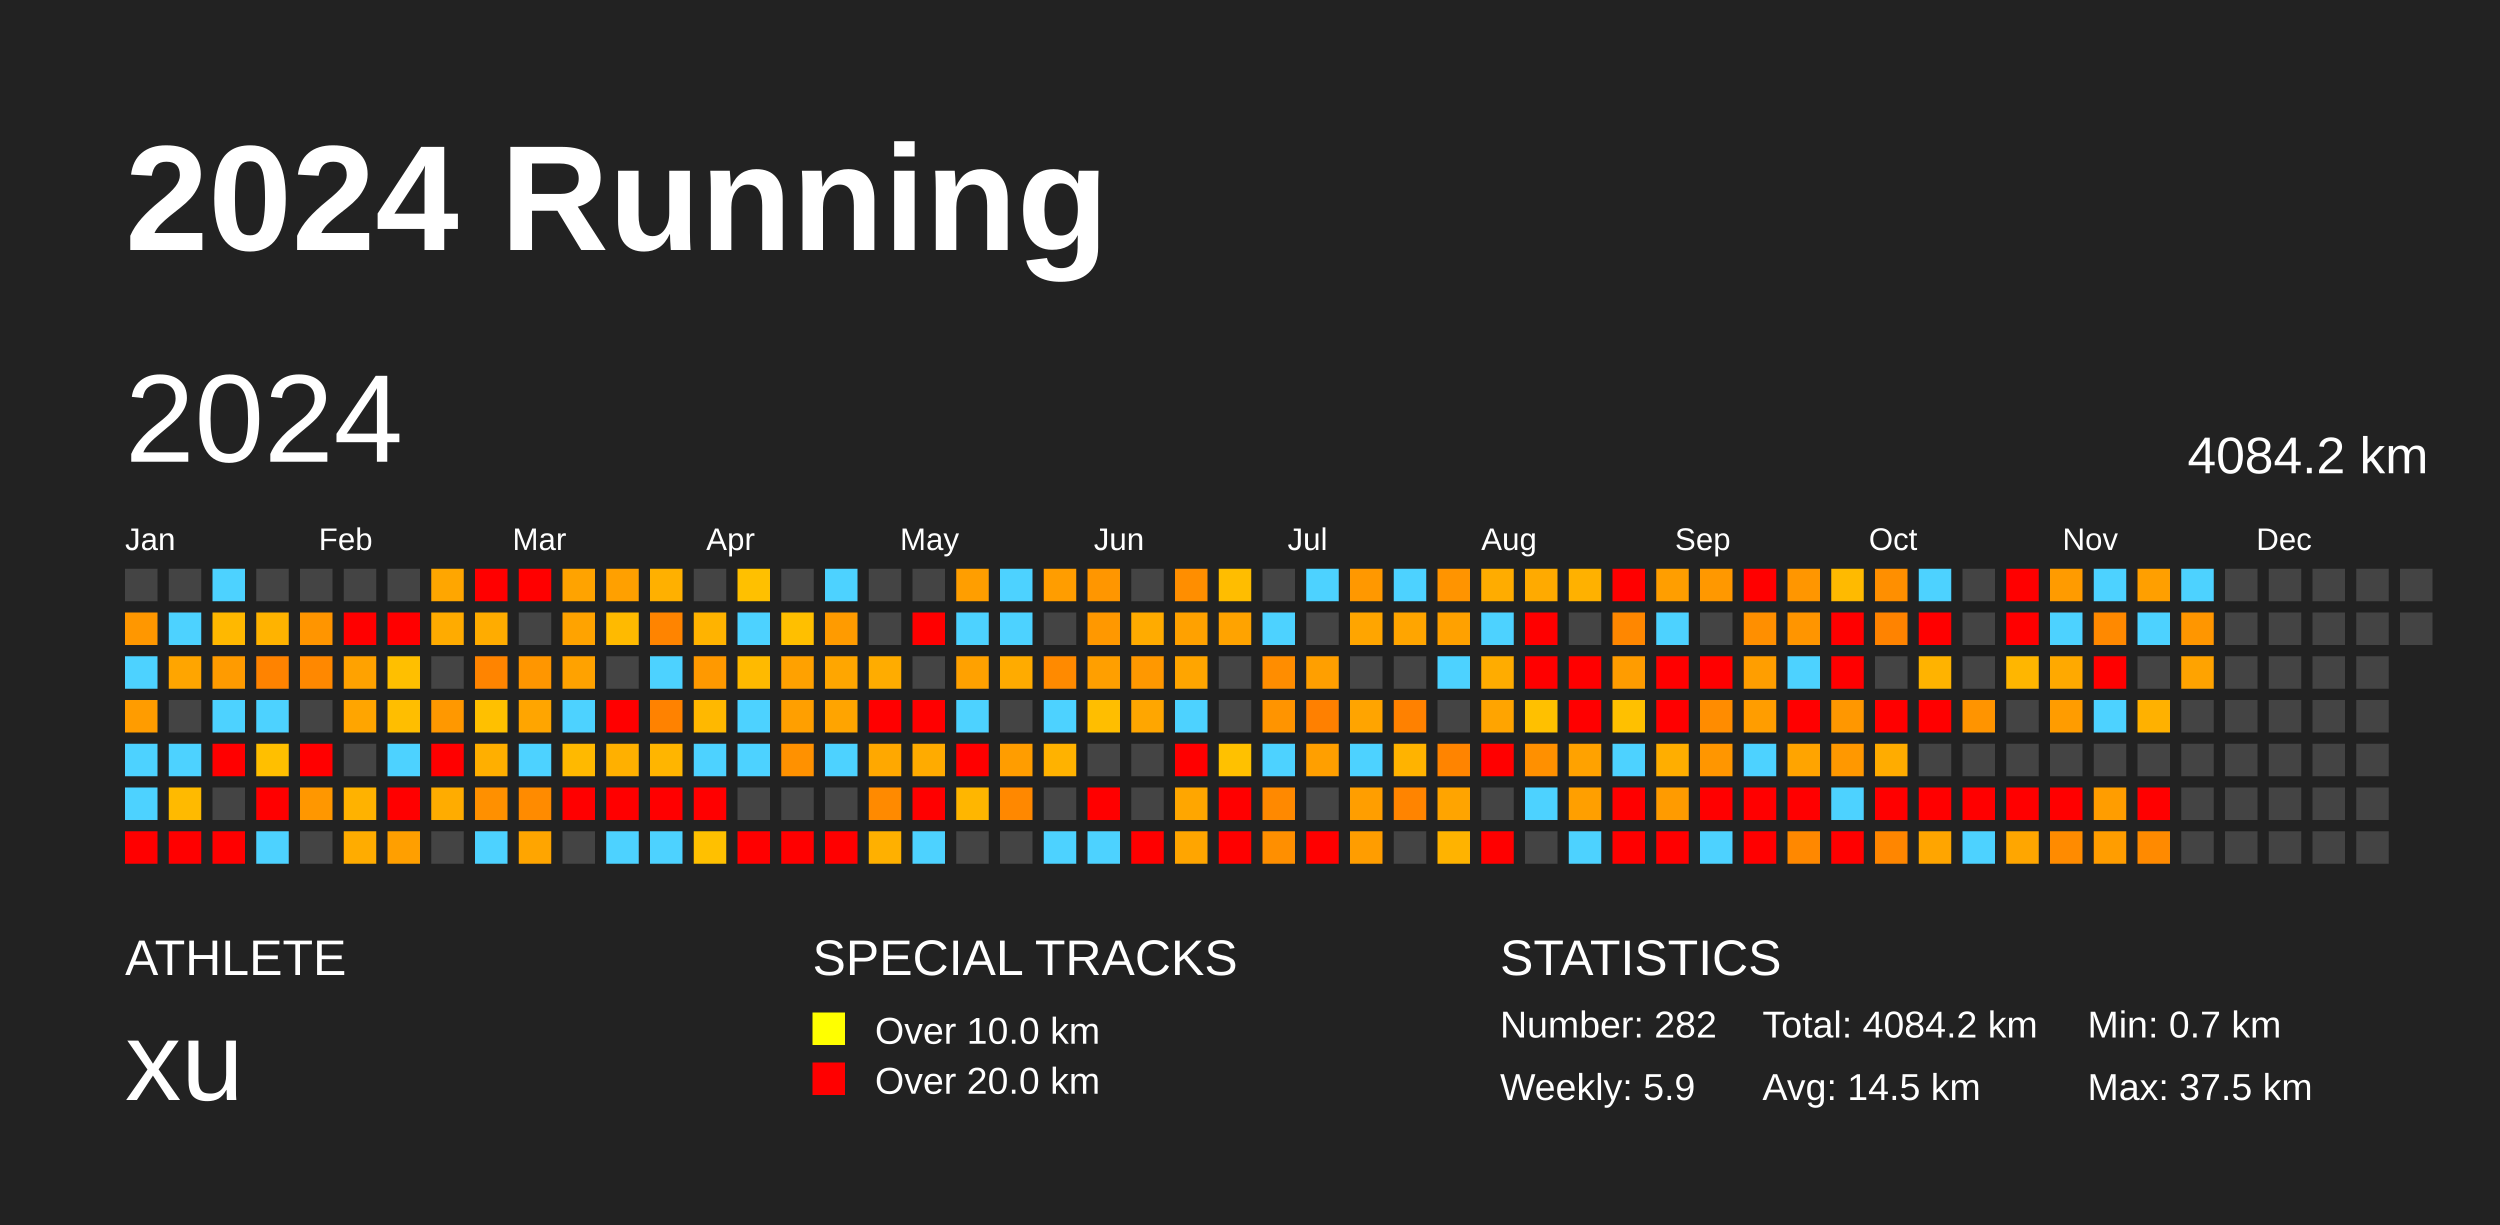
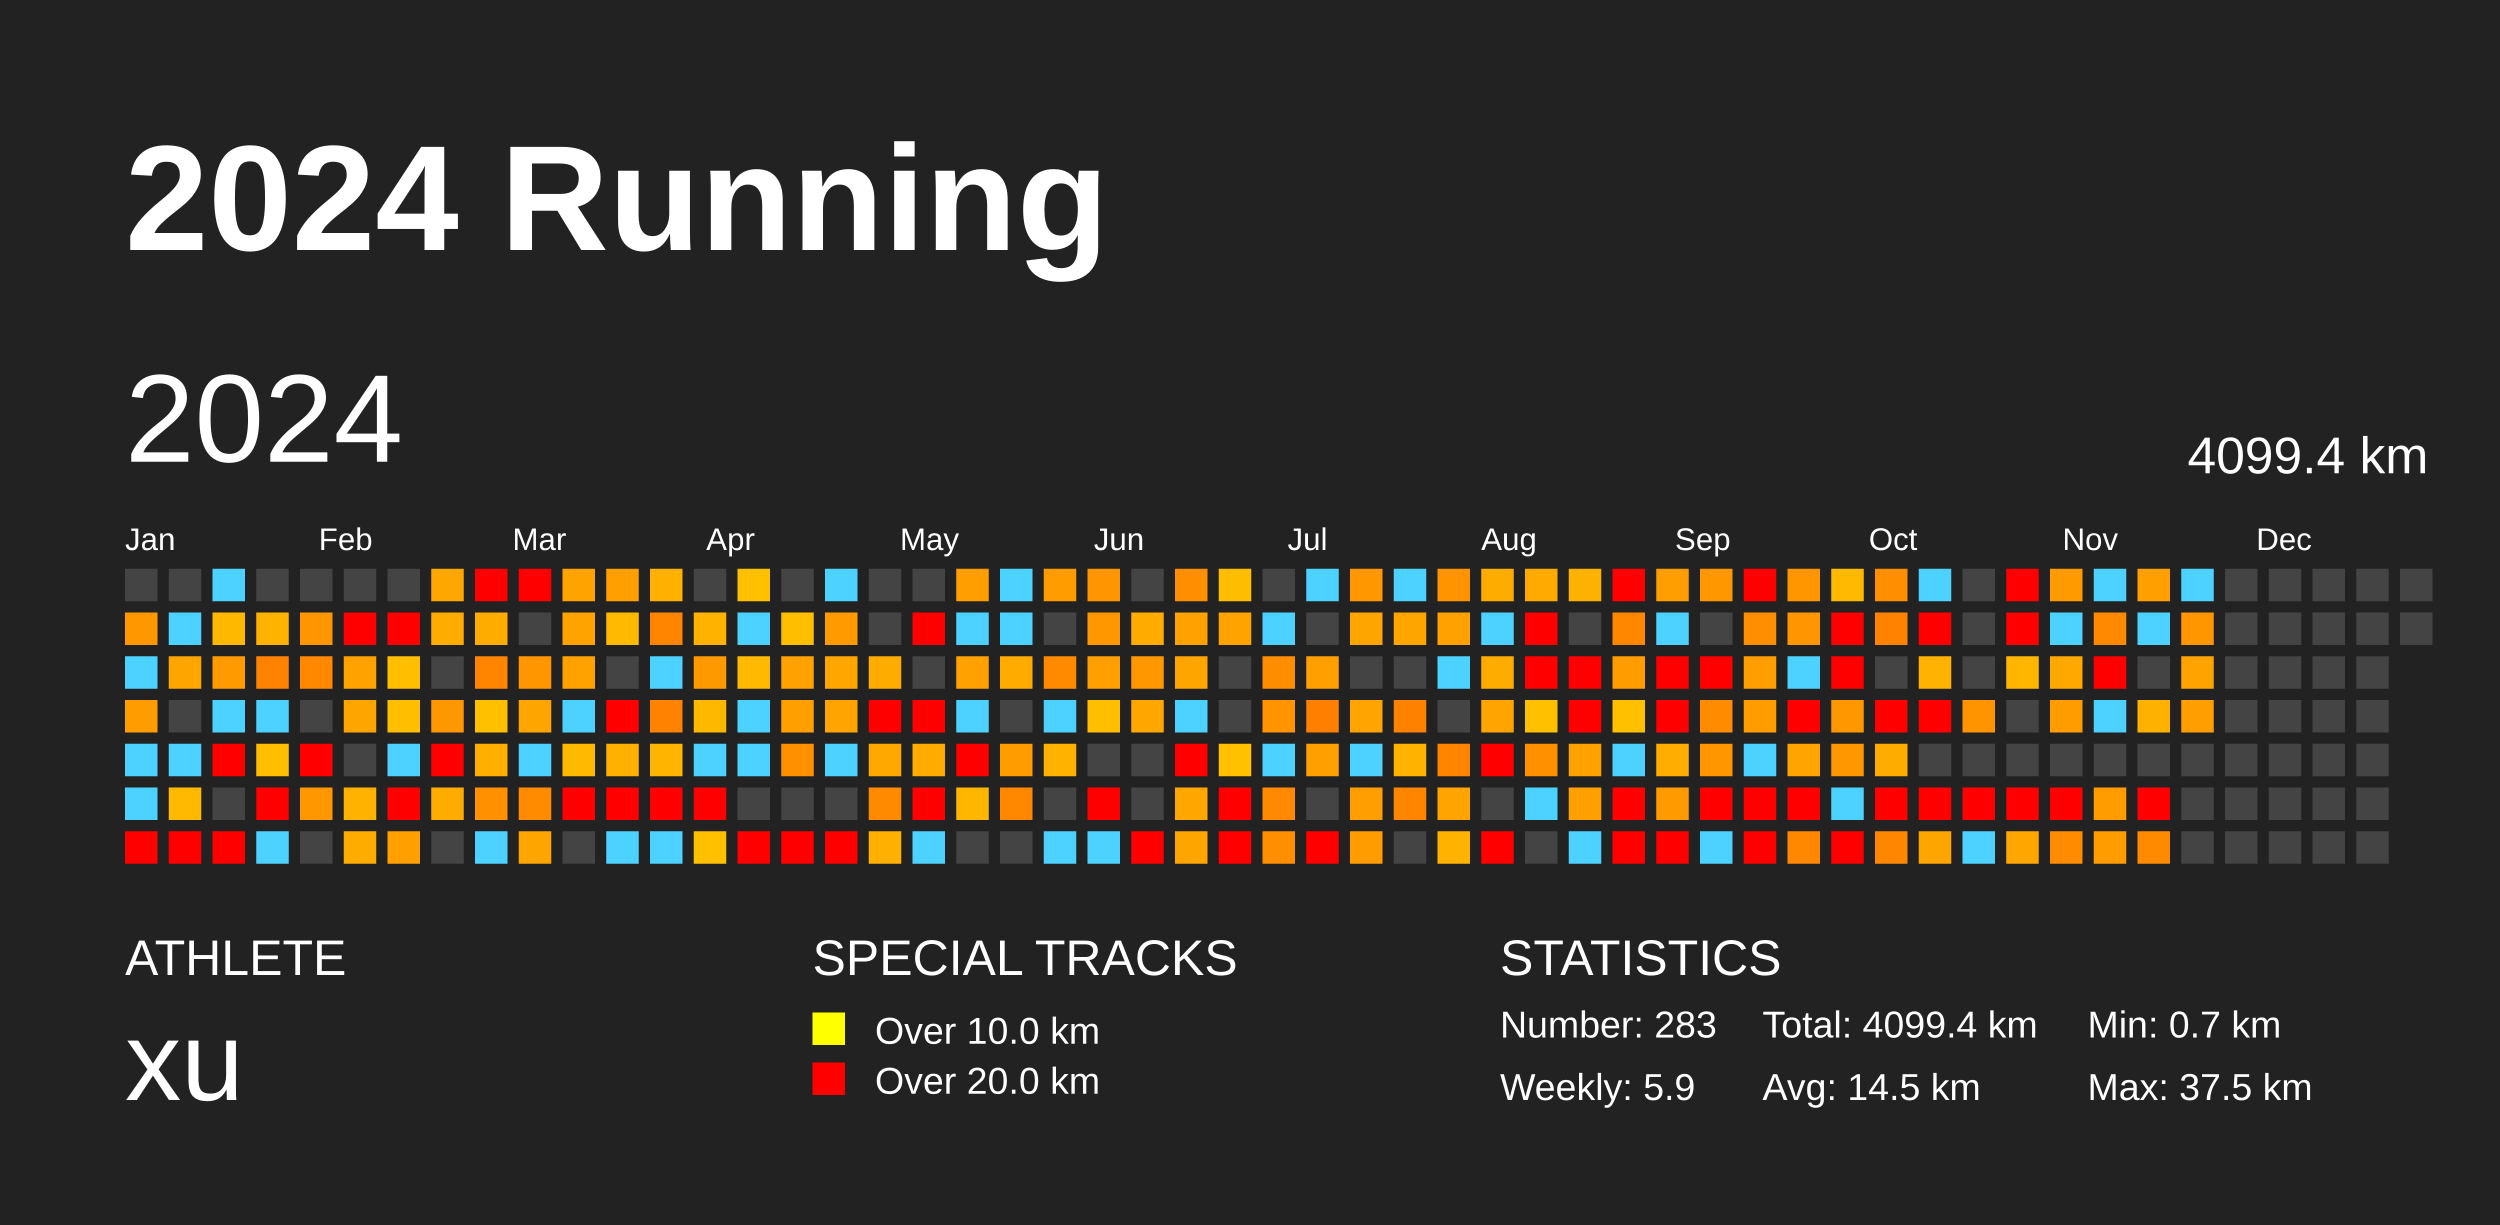
<svg xmlns="http://www.w3.org/2000/svg" baseProfile="full" height="98mm" version="1.1" viewBox="0,0,200,98" width="200mm">
  <defs />
  <rect fill="#222222" height="98" width="200" x="0" y="0" />
  <text fill="#FFFFFF" style="font-size:12px; font-family:Arial; font-weight:bold;" x="10" y="20">2024 Running</text>
  <text fill="#FFFFFF" style="font-size:4px; font-family:Arial" x="10" y="78">ATHLETE</text>
  <text fill="#FFFFFF" style="font-size:9px; font-family:Arial" x="10" y="88">xu</text>
  <text fill="#FFFFFF" style="font-size:4px; font-family:Arial" x="65" y="78">SPECIAL TRACKS</text>
  <rect fill="yellow" height="2.6" width="2.6" x="65" y="81" />
  <text fill="#FFFFFF" style="font-size:3px; font-family:Arial" x="70" y="83.5">Over 10.0 km</text>
  <rect fill="red" height="2.6" width="2.6" x="65" y="85" />
  <text fill="#FFFFFF" style="font-size:3px; font-family:Arial" x="70" y="87.5">Over 20.0 km</text>
  <text fill="#FFFFFF" style="font-size:4px; font-family:Arial" x="120" y="78">STATISTICS</text>
-   <text fill="#FFFFFF" style="font-size:3px; font-family:Arial" x="120" y="83">Number: 282</text>
+   <text fill="#FFFFFF" style="font-size:3px; font-family:Arial" x="120" y="83">Number: 283</text>
  <text fill="#FFFFFF" style="font-size:3px; font-family:Arial" x="120" y="88">Weekly: 5.9</text>
-   <text fill="#FFFFFF" style="font-size:3px; font-family:Arial" x="141" y="83">Total: 4084.2 km</text>
+   <text fill="#FFFFFF" style="font-size:3px; font-family:Arial" x="141" y="83">Total: 4099.4 km</text>
  <text fill="#FFFFFF" style="font-size:3px; font-family:Arial" x="141" y="88">Avg: 14.5 km</text>
  <text fill="#FFFFFF" style="font-size:3px; font-family:Arial" x="167" y="83">Min: 0.7 km</text>
  <text fill="#FFFFFF" style="font-size:3px; font-family:Arial" x="167" y="88">Max: 37.5 km</text>
  <text dominant-baseline="hanging" fill="#FFFFFF" style="font-size:10.0px; font-family:Arial;" x="10" y="30">2024</text>
-   <text dominant-baseline="hanging" fill="#FFFFFF" style="font-size:4.125px; font-family:Arial;" x="175" y="35">4084.2 km</text>
+   <text dominant-baseline="hanging" fill="#FFFFFF" style="font-size:4.125px; font-family:Arial;" x="175" y="35">4099.4 km</text>
  <text fill="#FFFFFF" style="font-size:2.5px; font-family:Arial" x="10.0" y="44">Jan</text>
  <text fill="#FFFFFF" style="font-size:2.5px; font-family:Arial" x="25.5" y="44">Feb</text>
  <text fill="#FFFFFF" style="font-size:2.5px; font-family:Arial" x="41.0" y="44">Mar</text>
  <text fill="#FFFFFF" style="font-size:2.5px; font-family:Arial" x="56.5" y="44">Apr</text>
  <text fill="#FFFFFF" style="font-size:2.5px; font-family:Arial" x="72.0" y="44">May</text>
  <text fill="#FFFFFF" style="font-size:2.5px; font-family:Arial" x="87.5" y="44">Jun</text>
  <text fill="#FFFFFF" style="font-size:2.5px; font-family:Arial" x="103.0" y="44">Jul</text>
  <text fill="#FFFFFF" style="font-size:2.5px; font-family:Arial" x="118.5" y="44">Aug</text>
  <text fill="#FFFFFF" style="font-size:2.5px; font-family:Arial" x="134.0" y="44">Sep</text>
  <text fill="#FFFFFF" style="font-size:2.5px; font-family:Arial" x="149.5" y="44">Oct</text>
  <text fill="#FFFFFF" style="font-size:2.5px; font-family:Arial" x="165.0" y="44">Nov</text>
  <text fill="#FFFFFF" style="font-size:2.5px; font-family:Arial" x="180.5" y="44">Dec</text>
  <rect fill="#444444" height="2.6" width="2.6" x="10.0" y="45.5" />
  <rect fill="#ff9700" height="2.6" width="2.6" x="10.0" y="49.0" />
  <rect fill="#4dd2ff" height="2.6" width="2.6" x="10.0" y="52.5" />
  <rect fill="#ff9c00" height="2.6" width="2.6" x="10.0" y="56.0" />
  <rect fill="#4dd2ff" height="2.6" width="2.6" x="10.0" y="59.5" />
  <rect fill="#4dd2ff" height="2.6" width="2.6" x="10.0" y="63.0" />
  <rect fill="red" height="2.6" width="2.6" x="10.0" y="66.5" />
  <rect fill="#444444" height="2.6" width="2.6" x="13.5" y="45.5" />
  <rect fill="#4dd2ff" height="2.6" width="2.6" x="13.5" y="49.0" />
  <rect fill="#ffa500" height="2.6" width="2.6" x="13.5" y="52.5" />
  <rect fill="#444444" height="2.6" width="2.6" x="13.5" y="56.0" />
  <rect fill="#4dd2ff" height="2.6" width="2.6" x="13.5" y="59.5" />
  <rect fill="#ffba00" height="2.6" width="2.6" x="13.5" y="63.0" />
  <rect fill="red" height="2.6" width="2.6" x="13.5" y="66.5" />
  <rect fill="#4dd2ff" height="2.6" width="2.6" x="17.0" y="45.5" />
  <rect fill="#ffb800" height="2.6" width="2.6" x="17.0" y="49.0" />
  <rect fill="#ff9b00" height="2.6" width="2.6" x="17.0" y="52.5" />
  <rect fill="#4dd2ff" height="2.6" width="2.6" x="17.0" y="56.0" />
  <rect fill="red" height="2.6" width="2.6" x="17.0" y="59.5" />
  <rect fill="#444444" height="2.6" width="2.6" x="17.0" y="63.0" />
  <rect fill="red" height="2.6" width="2.6" x="17.0" y="66.5" />
  <rect fill="#444444" height="2.6" width="2.6" x="20.5" y="45.5" />
  <rect fill="#ffb300" height="2.6" width="2.6" x="20.5" y="49.0" />
  <rect fill="#ff8300" height="2.6" width="2.6" x="20.5" y="52.5" />
  <rect fill="#4dd2ff" height="2.6" width="2.6" x="20.5" y="56.0" />
  <rect fill="#ffbf00" height="2.6" width="2.6" x="20.5" y="59.5" />
  <rect fill="red" height="2.6" width="2.6" x="20.5" y="63.0" />
  <rect fill="#4dd2ff" height="2.6" width="2.6" x="20.5" y="66.5" />
  <rect fill="#444444" height="2.6" width="2.6" x="24.0" y="45.5" />
  <rect fill="#ff9500" height="2.6" width="2.6" x="24.0" y="49.0" />
  <rect fill="#ff8800" height="2.6" width="2.6" x="24.0" y="52.5" />
  <rect fill="#444444" height="2.6" width="2.6" x="24.0" y="56.0" />
  <rect fill="red" height="2.6" width="2.6" x="24.0" y="59.5" />
  <rect fill="#ff9700" height="2.6" width="2.6" x="24.0" y="63.0" />
  <rect fill="#444444" height="2.6" width="2.6" x="24.0" y="66.5" />
  <rect fill="#444444" height="2.6" width="2.6" x="27.5" y="45.5" />
  <rect fill="red" height="2.6" width="2.6" x="27.5" y="49.0" />
  <rect fill="#ffa200" height="2.6" width="2.6" x="27.5" y="52.5" />
  <rect fill="#ffa500" height="2.6" width="2.6" x="27.5" y="56.0" />
  <rect fill="#444444" height="2.6" width="2.6" x="27.5" y="59.5" />
  <rect fill="#ffb200" height="2.6" width="2.6" x="27.5" y="63.0" />
  <rect fill="#ffac00" height="2.6" width="2.6" x="27.5" y="66.5" />
  <rect fill="#444444" height="2.6" width="2.6" x="31.0" y="45.5" />
  <rect fill="red" height="2.6" width="2.6" x="31.0" y="49.0" />
  <rect fill="#ffbf00" height="2.6" width="2.6" x="31.0" y="52.5" />
  <rect fill="#ffbe00" height="2.6" width="2.6" x="31.0" y="56.0" />
  <rect fill="#4dd2ff" height="2.6" width="2.6" x="31.0" y="59.5" />
  <rect fill="red" height="2.6" width="2.6" x="31.0" y="63.0" />
  <rect fill="#ff9f00" height="2.6" width="2.6" x="31.0" y="66.5" />
  <rect fill="#ffa600" height="2.6" width="2.6" x="34.5" y="45.5" />
  <rect fill="#ffab00" height="2.6" width="2.6" x="34.5" y="49.0" />
  <rect fill="#444444" height="2.6" width="2.6" x="34.5" y="52.5" />
  <rect fill="#ff9800" height="2.6" width="2.6" x="34.5" y="56.0" />
  <rect fill="red" height="2.6" width="2.6" x="34.5" y="59.5" />
  <rect fill="#ffac00" height="2.6" width="2.6" x="34.5" y="63.0" />
  <rect fill="#444444" height="2.6" width="2.6" x="34.5" y="66.5" />
  <rect fill="red" height="2.6" width="2.6" x="38.0" y="45.5" />
  <rect fill="#ffac00" height="2.6" width="2.6" x="38.0" y="49.0" />
  <rect fill="#ff8400" height="2.6" width="2.6" x="38.0" y="52.5" />
  <rect fill="#ffc000" height="2.6" width="2.6" x="38.0" y="56.0" />
  <rect fill="#ffaf00" height="2.6" width="2.6" x="38.0" y="59.5" />
  <rect fill="#ff9000" height="2.6" width="2.6" x="38.0" y="63.0" />
  <rect fill="#4dd2ff" height="2.6" width="2.6" x="38.0" y="66.5" />
  <rect fill="red" height="2.6" width="2.6" x="41.5" y="45.5" />
  <rect fill="#444444" height="2.6" width="2.6" x="41.5" y="49.0" />
  <rect fill="#ff9600" height="2.6" width="2.6" x="41.5" y="52.5" />
  <rect fill="#ffa500" height="2.6" width="2.6" x="41.5" y="56.0" />
  <rect fill="#4dd2ff" height="2.6" width="2.6" x="41.5" y="59.5" />
  <rect fill="#ff8b00" height="2.6" width="2.6" x="41.5" y="63.0" />
  <rect fill="#ffa500" height="2.6" width="2.6" x="41.5" y="66.5" />
  <rect fill="#ffa300" height="2.6" width="2.6" x="45.0" y="45.5" />
  <rect fill="#ffa300" height="2.6" width="2.6" x="45.0" y="49.0" />
  <rect fill="#ffa200" height="2.6" width="2.6" x="45.0" y="52.5" />
  <rect fill="#4dd2ff" height="2.6" width="2.6" x="45.0" y="56.0" />
  <rect fill="#ffb900" height="2.6" width="2.6" x="45.0" y="59.5" />
  <rect fill="red" height="2.6" width="2.6" x="45.0" y="63.0" />
  <rect fill="#444444" height="2.6" width="2.6" x="45.0" y="66.5" />
  <rect fill="#ffa000" height="2.6" width="2.6" x="48.5" y="45.5" />
  <rect fill="#ffba00" height="2.6" width="2.6" x="48.5" y="49.0" />
  <rect fill="#444444" height="2.6" width="2.6" x="48.5" y="52.5" />
  <rect fill="red" height="2.6" width="2.6" x="48.5" y="56.0" />
  <rect fill="#ffb000" height="2.6" width="2.6" x="48.5" y="59.5" />
  <rect fill="red" height="2.6" width="2.6" x="48.5" y="63.0" />
  <rect fill="#4dd2ff" height="2.6" width="2.6" x="48.5" y="66.5" />
  <rect fill="#ffb000" height="2.6" width="2.6" x="52.0" y="45.5" />
  <rect fill="#ff8400" height="2.6" width="2.6" x="52.0" y="49.0" />
  <rect fill="#4dd2ff" height="2.6" width="2.6" x="52.0" y="52.5" />
  <rect fill="#ff8200" height="2.6" width="2.6" x="52.0" y="56.0" />
  <rect fill="#ffb500" height="2.6" width="2.6" x="52.0" y="59.5" />
  <rect fill="red" height="2.6" width="2.6" x="52.0" y="63.0" />
  <rect fill="#4dd2ff" height="2.6" width="2.6" x="52.0" y="66.5" />
  <rect fill="#444444" height="2.6" width="2.6" x="55.5" y="45.5" />
  <rect fill="#ffb300" height="2.6" width="2.6" x="55.5" y="49.0" />
  <rect fill="#ff9900" height="2.6" width="2.6" x="55.5" y="52.5" />
  <rect fill="#ffb800" height="2.6" width="2.6" x="55.5" y="56.0" />
  <rect fill="#4dd2ff" height="2.6" width="2.6" x="55.5" y="59.5" />
  <rect fill="red" height="2.6" width="2.6" x="55.5" y="63.0" />
  <rect fill="#ffc000" height="2.6" width="2.6" x="55.5" y="66.5" />
  <rect fill="#ffc000" height="2.6" width="2.6" x="59.0" y="45.5" />
  <rect fill="#4dd2ff" height="2.6" width="2.6" x="59.0" y="49.0" />
  <rect fill="#ffba00" height="2.6" width="2.6" x="59.0" y="52.5" />
  <rect fill="#4dd2ff" height="2.6" width="2.6" x="59.0" y="56.0" />
  <rect fill="#4dd2ff" height="2.6" width="2.6" x="59.0" y="59.5" />
  <rect fill="#444444" height="2.6" width="2.6" x="59.0" y="63.0" />
  <rect fill="red" height="2.6" width="2.6" x="59.0" y="66.5" />
  <rect fill="#444444" height="2.6" width="2.6" x="62.5" y="45.5" />
  <rect fill="#ffbf00" height="2.6" width="2.6" x="62.5" y="49.0" />
  <rect fill="#ffa100" height="2.6" width="2.6" x="62.5" y="52.5" />
  <rect fill="#ff9f00" height="2.6" width="2.6" x="62.5" y="56.0" />
  <rect fill="#ff9100" height="2.6" width="2.6" x="62.5" y="59.5" />
  <rect fill="#444444" height="2.6" width="2.6" x="62.5" y="63.0" />
  <rect fill="red" height="2.6" width="2.6" x="62.5" y="66.5" />
  <rect fill="#4dd2ff" height="2.6" width="2.6" x="66.0" y="45.5" />
  <rect fill="#ff9b00" height="2.6" width="2.6" x="66.0" y="49.0" />
  <rect fill="#ffa600" height="2.6" width="2.6" x="66.0" y="52.5" />
  <rect fill="#ffa400" height="2.6" width="2.6" x="66.0" y="56.0" />
  <rect fill="#4dd2ff" height="2.6" width="2.6" x="66.0" y="59.5" />
  <rect fill="#444444" height="2.6" width="2.6" x="66.0" y="63.0" />
  <rect fill="red" height="2.6" width="2.6" x="66.0" y="66.5" />
  <rect fill="#444444" height="2.6" width="2.6" x="69.5" y="45.5" />
  <rect fill="#444444" height="2.6" width="2.6" x="69.5" y="49.0" />
  <rect fill="#ffac00" height="2.6" width="2.6" x="69.5" y="52.5" />
  <rect fill="red" height="2.6" width="2.6" x="69.5" y="56.0" />
  <rect fill="#ffa800" height="2.6" width="2.6" x="69.5" y="59.5" />
  <rect fill="#ff8a00" height="2.6" width="2.6" x="69.5" y="63.0" />
  <rect fill="#ffb000" height="2.6" width="2.6" x="69.5" y="66.5" />
  <rect fill="#444444" height="2.6" width="2.6" x="73.0" y="45.5" />
  <rect fill="red" height="2.6" width="2.6" x="73.0" y="49.0" />
  <rect fill="#444444" height="2.6" width="2.6" x="73.0" y="52.5" />
  <rect fill="red" height="2.6" width="2.6" x="73.0" y="56.0" />
  <rect fill="#ffab00" height="2.6" width="2.6" x="73.0" y="59.5" />
  <rect fill="red" height="2.6" width="2.6" x="73.0" y="63.0" />
  <rect fill="#4dd2ff" height="2.6" width="2.6" x="73.0" y="66.5" />
  <rect fill="#ff9e00" height="2.6" width="2.6" x="76.5" y="45.5" />
  <rect fill="#4dd2ff" height="2.6" width="2.6" x="76.5" y="49.0" />
  <rect fill="#ffa100" height="2.6" width="2.6" x="76.5" y="52.5" />
  <rect fill="#4dd2ff" height="2.6" width="2.6" x="76.5" y="56.0" />
  <rect fill="red" height="2.6" width="2.6" x="76.5" y="59.5" />
  <rect fill="#ffb600" height="2.6" width="2.6" x="76.5" y="63.0" />
  <rect fill="#444444" height="2.6" width="2.6" x="76.5" y="66.5" />
  <rect fill="#4dd2ff" height="2.6" width="2.6" x="80.0" y="45.5" />
  <rect fill="#4dd2ff" height="2.6" width="2.6" x="80.0" y="49.0" />
  <rect fill="#ffab00" height="2.6" width="2.6" x="80.0" y="52.5" />
  <rect fill="#444444" height="2.6" width="2.6" x="80.0" y="56.0" />
  <rect fill="#ff9d00" height="2.6" width="2.6" x="80.0" y="59.5" />
  <rect fill="#ff8800" height="2.6" width="2.6" x="80.0" y="63.0" />
  <rect fill="#444444" height="2.6" width="2.6" x="80.0" y="66.5" />
  <rect fill="#ff9d00" height="2.6" width="2.6" x="83.5" y="45.5" />
  <rect fill="#444444" height="2.6" width="2.6" x="83.5" y="49.0" />
  <rect fill="#ff8a00" height="2.6" width="2.6" x="83.5" y="52.5" />
  <rect fill="#4dd2ff" height="2.6" width="2.6" x="83.5" y="56.0" />
  <rect fill="#ffb200" height="2.6" width="2.6" x="83.5" y="59.5" />
  <rect fill="#444444" height="2.6" width="2.6" x="83.5" y="63.0" />
  <rect fill="#4dd2ff" height="2.6" width="2.6" x="83.5" y="66.5" />
  <rect fill="#ff9600" height="2.6" width="2.6" x="87.0" y="45.5" />
  <rect fill="#ff9800" height="2.6" width="2.6" x="87.0" y="49.0" />
  <rect fill="#ff9f00" height="2.6" width="2.6" x="87.0" y="52.5" />
  <rect fill="#ffbe00" height="2.6" width="2.6" x="87.0" y="56.0" />
  <rect fill="#444444" height="2.6" width="2.6" x="87.0" y="59.5" />
  <rect fill="red" height="2.6" width="2.6" x="87.0" y="63.0" />
  <rect fill="#4dd2ff" height="2.6" width="2.6" x="87.0" y="66.5" />
  <rect fill="#444444" height="2.6" width="2.6" x="90.5" y="45.5" />
  <rect fill="#ffab00" height="2.6" width="2.6" x="90.5" y="49.0" />
  <rect fill="#ff9800" height="2.6" width="2.6" x="90.5" y="52.5" />
  <rect fill="#ffa600" height="2.6" width="2.6" x="90.5" y="56.0" />
  <rect fill="#444444" height="2.6" width="2.6" x="90.5" y="59.5" />
  <rect fill="#444444" height="2.6" width="2.6" x="90.5" y="63.0" />
  <rect fill="red" height="2.6" width="2.6" x="90.5" y="66.5" />
  <rect fill="#ff8e00" height="2.6" width="2.6" x="94.0" y="45.5" />
  <rect fill="#ffa100" height="2.6" width="2.6" x="94.0" y="49.0" />
  <rect fill="#ffa500" height="2.6" width="2.6" x="94.0" y="52.5" />
  <rect fill="#4dd2ff" height="2.6" width="2.6" x="94.0" y="56.0" />
  <rect fill="red" height="2.6" width="2.6" x="94.0" y="59.5" />
  <rect fill="#ffa600" height="2.6" width="2.6" x="94.0" y="63.0" />
  <rect fill="#ffa500" height="2.6" width="2.6" x="94.0" y="66.5" />
  <rect fill="#ffbd00" height="2.6" width="2.6" x="97.5" y="45.5" />
  <rect fill="#ffa300" height="2.6" width="2.6" x="97.5" y="49.0" />
  <rect fill="#444444" height="2.6" width="2.6" x="97.5" y="52.5" />
  <rect fill="#444444" height="2.6" width="2.6" x="97.5" y="56.0" />
  <rect fill="#ffc100" height="2.6" width="2.6" x="97.5" y="59.5" />
  <rect fill="red" height="2.6" width="2.6" x="97.5" y="63.0" />
  <rect fill="red" height="2.6" width="2.6" x="97.5" y="66.5" />
  <rect fill="#444444" height="2.6" width="2.6" x="101.0" y="45.5" />
  <rect fill="#4dd2ff" height="2.6" width="2.6" x="101.0" y="49.0" />
  <rect fill="#ff8d00" height="2.6" width="2.6" x="101.0" y="52.5" />
  <rect fill="#ff9400" height="2.6" width="2.6" x="101.0" y="56.0" />
  <rect fill="#4dd2ff" height="2.6" width="2.6" x="101.0" y="59.5" />
  <rect fill="#ff8900" height="2.6" width="2.6" x="101.0" y="63.0" />
  <rect fill="#ff8f00" height="2.6" width="2.6" x="101.0" y="66.5" />
  <rect fill="#4dd2ff" height="2.6" width="2.6" x="104.5" y="45.5" />
  <rect fill="#444444" height="2.6" width="2.6" x="104.5" y="49.0" />
  <rect fill="#ff9f00" height="2.6" width="2.6" x="104.5" y="52.5" />
  <rect fill="#ff8000" height="2.6" width="2.6" x="104.5" y="56.0" />
  <rect fill="#ff9f00" height="2.6" width="2.6" x="104.5" y="59.5" />
  <rect fill="#444444" height="2.6" width="2.6" x="104.5" y="63.0" />
  <rect fill="red" height="2.6" width="2.6" x="104.5" y="66.5" />
  <rect fill="#ff9800" height="2.6" width="2.6" x="108.0" y="45.5" />
  <rect fill="#ffa500" height="2.6" width="2.6" x="108.0" y="49.0" />
  <rect fill="#444444" height="2.6" width="2.6" x="108.0" y="52.5" />
  <rect fill="#ffa400" height="2.6" width="2.6" x="108.0" y="56.0" />
  <rect fill="#4dd2ff" height="2.6" width="2.6" x="108.0" y="59.5" />
  <rect fill="#ff9e00" height="2.6" width="2.6" x="108.0" y="63.0" />
  <rect fill="#ff9d00" height="2.6" width="2.6" x="108.0" y="66.5" />
  <rect fill="#4dd2ff" height="2.6" width="2.6" x="111.5" y="45.5" />
  <rect fill="#ffa500" height="2.6" width="2.6" x="111.5" y="49.0" />
  <rect fill="#444444" height="2.6" width="2.6" x="111.5" y="52.5" />
  <rect fill="#ff8100" height="2.6" width="2.6" x="111.5" y="56.0" />
  <rect fill="#ffb300" height="2.6" width="2.6" x="111.5" y="59.5" />
  <rect fill="#ff8400" height="2.6" width="2.6" x="111.5" y="63.0" />
  <rect fill="#444444" height="2.6" width="2.6" x="111.5" y="66.5" />
  <rect fill="#ff9400" height="2.6" width="2.6" x="115.0" y="45.5" />
  <rect fill="#ffa100" height="2.6" width="2.6" x="115.0" y="49.0" />
  <rect fill="#4dd2ff" height="2.6" width="2.6" x="115.0" y="52.5" />
  <rect fill="#444444" height="2.6" width="2.6" x="115.0" y="56.0" />
  <rect fill="#ff8400" height="2.6" width="2.6" x="115.0" y="59.5" />
  <rect fill="#ffa400" height="2.6" width="2.6" x="115.0" y="63.0" />
  <rect fill="#ffb300" height="2.6" width="2.6" x="115.0" y="66.5" />
  <rect fill="#ffac00" height="2.6" width="2.6" x="118.5" y="45.5" />
  <rect fill="#4dd2ff" height="2.6" width="2.6" x="118.5" y="49.0" />
  <rect fill="#ffac00" height="2.6" width="2.6" x="118.5" y="52.5" />
  <rect fill="#ffa400" height="2.6" width="2.6" x="118.5" y="56.0" />
  <rect fill="red" height="2.6" width="2.6" x="118.5" y="59.5" />
  <rect fill="#444444" height="2.6" width="2.6" x="118.5" y="63.0" />
  <rect fill="red" height="2.6" width="2.6" x="118.5" y="66.5" />
  <rect fill="#ffaa00" height="2.6" width="2.6" x="122.0" y="45.5" />
  <rect fill="red" height="2.6" width="2.6" x="122.0" y="49.0" />
  <rect fill="red" height="2.6" width="2.6" x="122.0" y="52.5" />
  <rect fill="#ffc000" height="2.6" width="2.6" x="122.0" y="56.0" />
  <rect fill="#ff9000" height="2.6" width="2.6" x="122.0" y="59.5" />
  <rect fill="#4dd2ff" height="2.6" width="2.6" x="122.0" y="63.0" />
  <rect fill="#444444" height="2.6" width="2.6" x="122.0" y="66.5" />
  <rect fill="#ffb100" height="2.6" width="2.6" x="125.5" y="45.5" />
  <rect fill="#444444" height="2.6" width="2.6" x="125.5" y="49.0" />
  <rect fill="red" height="2.6" width="2.6" x="125.5" y="52.5" />
  <rect fill="red" height="2.6" width="2.6" x="125.5" y="56.0" />
  <rect fill="#ffa200" height="2.6" width="2.6" x="125.5" y="59.5" />
  <rect fill="#ff9f00" height="2.6" width="2.6" x="125.5" y="63.0" />
  <rect fill="#4dd2ff" height="2.6" width="2.6" x="125.5" y="66.5" />
  <rect fill="red" height="2.6" width="2.6" x="129.0" y="45.5" />
  <rect fill="#ff8700" height="2.6" width="2.6" x="129.0" y="49.0" />
  <rect fill="#ff9c00" height="2.6" width="2.6" x="129.0" y="52.5" />
  <rect fill="#ffc000" height="2.6" width="2.6" x="129.0" y="56.0" />
  <rect fill="#4dd2ff" height="2.6" width="2.6" x="129.0" y="59.5" />
  <rect fill="red" height="2.6" width="2.6" x="129.0" y="63.0" />
  <rect fill="red" height="2.6" width="2.6" x="129.0" y="66.5" />
  <rect fill="#ff9e00" height="2.6" width="2.6" x="132.5" y="45.5" />
  <rect fill="#4dd2ff" height="2.6" width="2.6" x="132.5" y="49.0" />
  <rect fill="red" height="2.6" width="2.6" x="132.5" y="52.5" />
  <rect fill="red" height="2.6" width="2.6" x="132.5" y="56.0" />
  <rect fill="#ffae00" height="2.6" width="2.6" x="132.5" y="59.5" />
  <rect fill="#ff9b00" height="2.6" width="2.6" x="132.5" y="63.0" />
  <rect fill="red" height="2.6" width="2.6" x="132.5" y="66.5" />
  <rect fill="#ff9800" height="2.6" width="2.6" x="136.0" y="45.5" />
  <rect fill="#444444" height="2.6" width="2.6" x="136.0" y="49.0" />
  <rect fill="red" height="2.6" width="2.6" x="136.0" y="52.5" />
  <rect fill="#ff8c00" height="2.6" width="2.6" x="136.0" y="56.0" />
  <rect fill="#ff9600" height="2.6" width="2.6" x="136.0" y="59.5" />
  <rect fill="red" height="2.6" width="2.6" x="136.0" y="63.0" />
  <rect fill="#4dd2ff" height="2.6" width="2.6" x="136.0" y="66.5" />
  <rect fill="red" height="2.6" width="2.6" x="139.5" y="45.5" />
  <rect fill="#ff8f00" height="2.6" width="2.6" x="139.5" y="49.0" />
  <rect fill="#ff9e00" height="2.6" width="2.6" x="139.5" y="52.5" />
  <rect fill="#ff9d00" height="2.6" width="2.6" x="139.5" y="56.0" />
  <rect fill="#4dd2ff" height="2.6" width="2.6" x="139.5" y="59.5" />
  <rect fill="red" height="2.6" width="2.6" x="139.5" y="63.0" />
  <rect fill="red" height="2.6" width="2.6" x="139.5" y="66.5" />
  <rect fill="#ff9600" height="2.6" width="2.6" x="143.0" y="45.5" />
  <rect fill="#ff9500" height="2.6" width="2.6" x="143.0" y="49.0" />
  <rect fill="#4dd2ff" height="2.6" width="2.6" x="143.0" y="52.5" />
  <rect fill="red" height="2.6" width="2.6" x="143.0" y="56.0" />
  <rect fill="#ffa400" height="2.6" width="2.6" x="143.0" y="59.5" />
  <rect fill="red" height="2.6" width="2.6" x="143.0" y="63.0" />
  <rect fill="#ff8800" height="2.6" width="2.6" x="143.0" y="66.5" />
  <rect fill="#ffba00" height="2.6" width="2.6" x="146.5" y="45.5" />
  <rect fill="red" height="2.6" width="2.6" x="146.5" y="49.0" />
  <rect fill="red" height="2.6" width="2.6" x="146.5" y="52.5" />
  <rect fill="#ff9700" height="2.6" width="2.6" x="146.5" y="56.0" />
  <rect fill="#ff9800" height="2.6" width="2.6" x="146.5" y="59.5" />
  <rect fill="#4dd2ff" height="2.6" width="2.6" x="146.5" y="63.0" />
  <rect fill="red" height="2.6" width="2.6" x="146.5" y="66.5" />
  <rect fill="#ff8f00" height="2.6" width="2.6" x="150.0" y="45.5" />
  <rect fill="#ff8300" height="2.6" width="2.6" x="150.0" y="49.0" />
  <rect fill="#444444" height="2.6" width="2.6" x="150.0" y="52.5" />
  <rect fill="red" height="2.6" width="2.6" x="150.0" y="56.0" />
  <rect fill="#ffac00" height="2.6" width="2.6" x="150.0" y="59.5" />
  <rect fill="red" height="2.6" width="2.6" x="150.0" y="63.0" />
  <rect fill="#ff8600" height="2.6" width="2.6" x="150.0" y="66.5" />
  <rect fill="#4dd2ff" height="2.6" width="2.6" x="153.5" y="45.5" />
  <rect fill="red" height="2.6" width="2.6" x="153.5" y="49.0" />
  <rect fill="#ffb300" height="2.6" width="2.6" x="153.5" y="52.5" />
  <rect fill="red" height="2.6" width="2.6" x="153.5" y="56.0" />
  <rect fill="#444444" height="2.6" width="2.6" x="153.5" y="59.5" />
  <rect fill="red" height="2.6" width="2.6" x="153.5" y="63.0" />
  <rect fill="#ffa500" height="2.6" width="2.6" x="153.5" y="66.5" />
  <rect fill="#444444" height="2.6" width="2.6" x="157.0" y="45.5" />
  <rect fill="#444444" height="2.6" width="2.6" x="157.0" y="49.0" />
  <rect fill="#444444" height="2.6" width="2.6" x="157.0" y="52.5" />
  <rect fill="#ff9400" height="2.6" width="2.6" x="157.0" y="56.0" />
  <rect fill="#444444" height="2.6" width="2.6" x="157.0" y="59.5" />
  <rect fill="red" height="2.6" width="2.6" x="157.0" y="63.0" />
  <rect fill="#4dd2ff" height="2.6" width="2.6" x="157.0" y="66.5" />
  <rect fill="red" height="2.6" width="2.6" x="160.5" y="45.5" />
  <rect fill="red" height="2.6" width="2.6" x="160.5" y="49.0" />
  <rect fill="#ffb600" height="2.6" width="2.6" x="160.5" y="52.5" />
  <rect fill="#444444" height="2.6" width="2.6" x="160.5" y="56.0" />
  <rect fill="#444444" height="2.6" width="2.6" x="160.5" y="59.5" />
  <rect fill="red" height="2.6" width="2.6" x="160.5" y="63.0" />
  <rect fill="#ffa600" height="2.6" width="2.6" x="160.5" y="66.5" />
  <rect fill="#ff9b00" height="2.6" width="2.6" x="164.0" y="45.5" />
  <rect fill="#4dd2ff" height="2.6" width="2.6" x="164.0" y="49.0" />
  <rect fill="#ffa900" height="2.6" width="2.6" x="164.0" y="52.5" />
  <rect fill="#ff9c00" height="2.6" width="2.6" x="164.0" y="56.0" />
  <rect fill="#444444" height="2.6" width="2.6" x="164.0" y="59.5" />
  <rect fill="red" height="2.6" width="2.6" x="164.0" y="63.0" />
  <rect fill="#ff8b00" height="2.6" width="2.6" x="164.0" y="66.5" />
  <rect fill="#4dd2ff" height="2.6" width="2.6" x="167.5" y="45.5" />
  <rect fill="#ff8900" height="2.6" width="2.6" x="167.5" y="49.0" />
  <rect fill="red" height="2.6" width="2.6" x="167.5" y="52.5" />
  <rect fill="#4dd2ff" height="2.6" width="2.6" x="167.5" y="56.0" />
  <rect fill="#444444" height="2.6" width="2.6" x="167.5" y="59.5" />
  <rect fill="#ff9d00" height="2.6" width="2.6" x="167.5" y="63.0" />
  <rect fill="#ff9d00" height="2.6" width="2.6" x="167.5" y="66.5" />
  <rect fill="#ff9f00" height="2.6" width="2.6" x="171.0" y="45.5" />
  <rect fill="#4dd2ff" height="2.6" width="2.6" x="171.0" y="49.0" />
  <rect fill="#444444" height="2.6" width="2.6" x="171.0" y="52.5" />
  <rect fill="#ffb100" height="2.6" width="2.6" x="171.0" y="56.0" />
  <rect fill="#444444" height="2.6" width="2.6" x="171.0" y="59.5" />
  <rect fill="red" height="2.6" width="2.6" x="171.0" y="63.0" />
  <rect fill="#ff8a00" height="2.6" width="2.6" x="171.0" y="66.5" />
  <rect fill="#4dd2ff" height="2.6" width="2.6" x="174.5" y="45.5" />
  <rect fill="#ff9600" height="2.6" width="2.6" x="174.5" y="49.0" />
  <rect fill="#ffa300" height="2.6" width="2.6" x="174.5" y="52.5" />
-   <rect fill="#444444" height="2.6" width="2.6" x="174.5" y="56.0" />
+   <rect fill="#ff9e00" height="2.6" width="2.6" x="174.5" y="56.0" />
  <rect fill="#444444" height="2.6" width="2.6" x="174.5" y="59.5" />
  <rect fill="#444444" height="2.6" width="2.6" x="174.5" y="63.0" />
  <rect fill="#444444" height="2.6" width="2.6" x="174.5" y="66.5" />
  <rect fill="#444444" height="2.6" width="2.6" x="178.0" y="45.5" />
  <rect fill="#444444" height="2.6" width="2.6" x="178.0" y="49.0" />
  <rect fill="#444444" height="2.6" width="2.6" x="178.0" y="52.5" />
  <rect fill="#444444" height="2.6" width="2.6" x="178.0" y="56.0" />
  <rect fill="#444444" height="2.6" width="2.6" x="178.0" y="59.5" />
  <rect fill="#444444" height="2.6" width="2.6" x="178.0" y="63.0" />
  <rect fill="#444444" height="2.6" width="2.6" x="178.0" y="66.5" />
  <rect fill="#444444" height="2.6" width="2.6" x="181.5" y="45.5" />
  <rect fill="#444444" height="2.6" width="2.6" x="181.5" y="49.0" />
  <rect fill="#444444" height="2.6" width="2.6" x="181.5" y="52.5" />
  <rect fill="#444444" height="2.6" width="2.6" x="181.5" y="56.0" />
  <rect fill="#444444" height="2.6" width="2.6" x="181.5" y="59.5" />
  <rect fill="#444444" height="2.6" width="2.6" x="181.5" y="63.0" />
  <rect fill="#444444" height="2.6" width="2.6" x="181.5" y="66.5" />
  <rect fill="#444444" height="2.6" width="2.6" x="185.0" y="45.5" />
  <rect fill="#444444" height="2.6" width="2.6" x="185.0" y="49.0" />
  <rect fill="#444444" height="2.6" width="2.6" x="185.0" y="52.5" />
  <rect fill="#444444" height="2.6" width="2.6" x="185.0" y="56.0" />
  <rect fill="#444444" height="2.6" width="2.6" x="185.0" y="59.5" />
  <rect fill="#444444" height="2.6" width="2.6" x="185.0" y="63.0" />
  <rect fill="#444444" height="2.6" width="2.6" x="185.0" y="66.5" />
  <rect fill="#444444" height="2.6" width="2.6" x="188.5" y="45.5" />
  <rect fill="#444444" height="2.6" width="2.6" x="188.5" y="49.0" />
  <rect fill="#444444" height="2.6" width="2.6" x="188.5" y="52.5" />
  <rect fill="#444444" height="2.6" width="2.6" x="188.5" y="56.0" />
  <rect fill="#444444" height="2.6" width="2.6" x="188.5" y="59.5" />
  <rect fill="#444444" height="2.6" width="2.6" x="188.5" y="63.0" />
  <rect fill="#444444" height="2.6" width="2.6" x="188.5" y="66.5" />
  <rect fill="#444444" height="2.6" width="2.6" x="192.0" y="45.5" />
  <rect fill="#444444" height="2.6" width="2.6" x="192.0" y="49.0" />
</svg>
